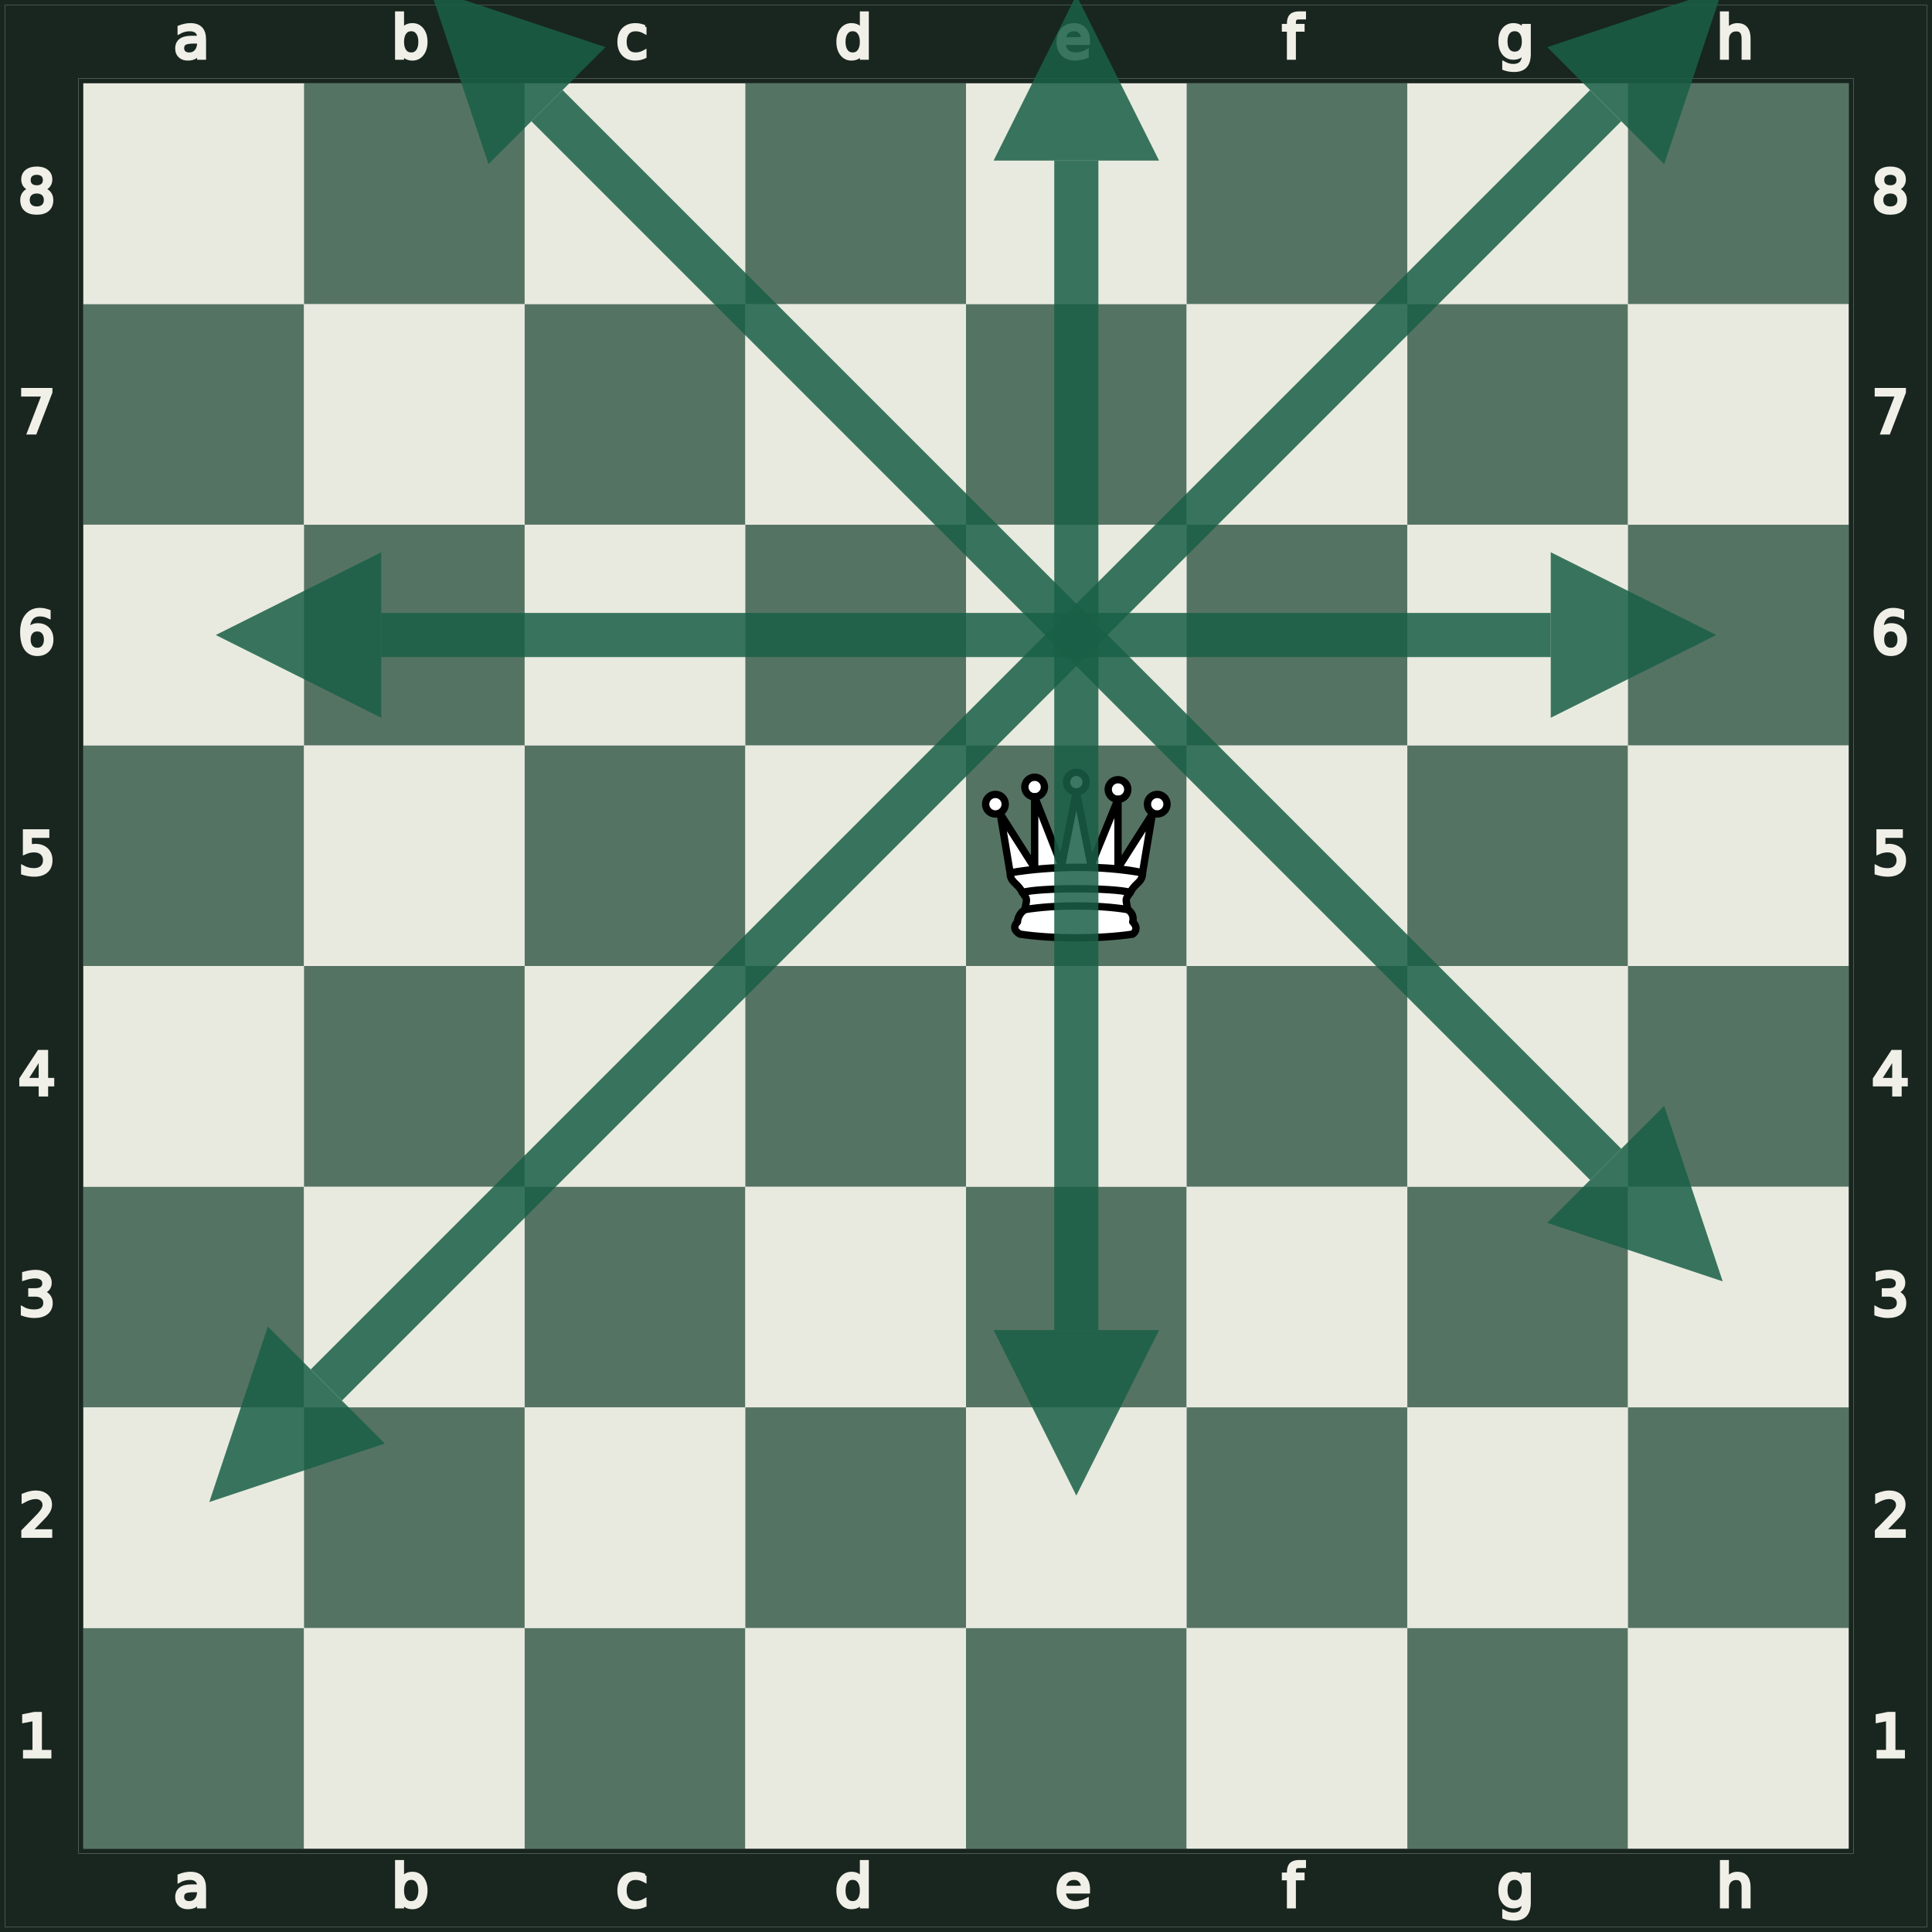
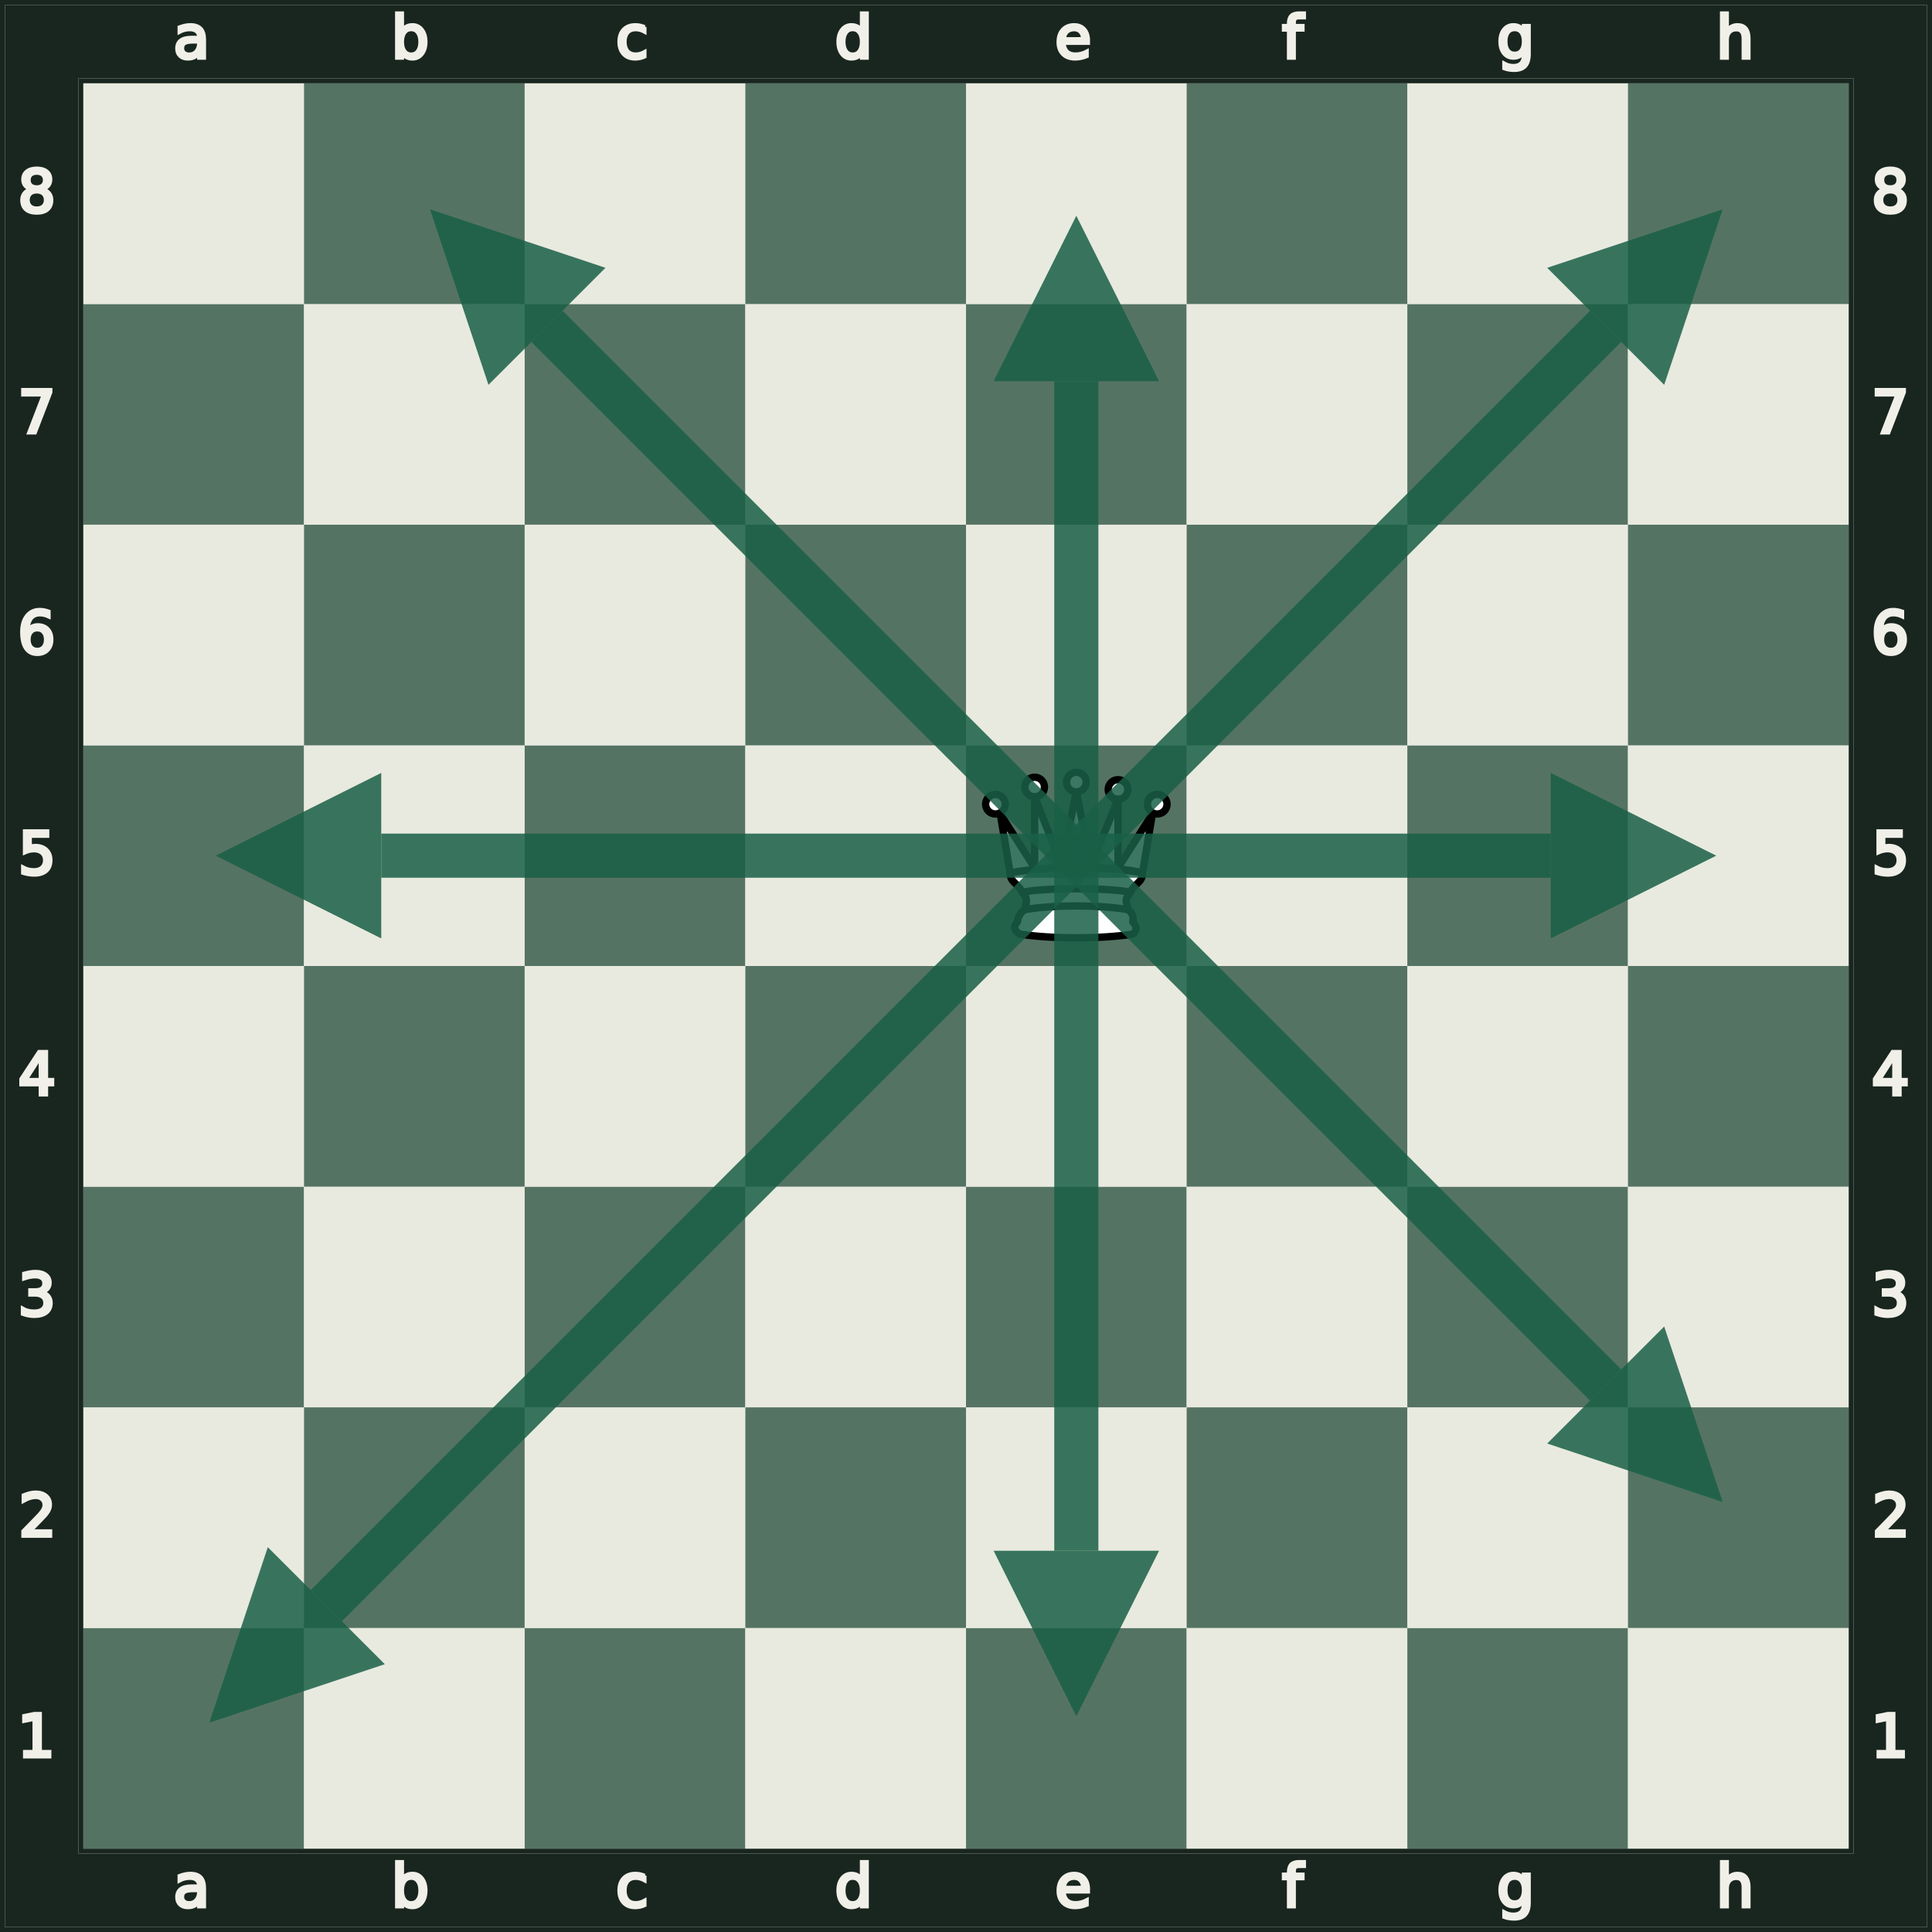
<svg xmlns="http://www.w3.org/2000/svg" xmlns:xlink="http://www.w3.org/1999/xlink" viewBox="0 0 394 394">
  <style>.piece { filter: drop-shadow(0 1px 0 rgba(255,255,255,.18)); }</style>
  <defs>
    <g id="white-queen" class="white queen" fill="#fff" fill-rule="evenodd" stroke="#000" stroke-width="1.5" stroke-linecap="round" stroke-linejoin="round">
      <path d="M8 12a2 2 0 1 1-4 0 2 2 0 1 1 4 0zM24.5 7.5a2 2 0 1 1-4 0 2 2 0 1 1 4 0zM41 12a2 2 0 1 1-4 0 2 2 0 1 1 4 0zM16 8.5a2 2 0 1 1-4 0 2 2 0 1 1 4 0zM33 9a2 2 0 1 1-4 0 2 2 0 1 1 4 0z" />
      <path d="M9 26c8.5-1.5 21-1.5 27 0l2-12-7 11V11l-5.5 13.5-3-15-3 15-5.5-14V25L7 14l2 12zM9 26c0 2 1.5 2 2.5 4 1 1.5 1 1 .5 3.5-1.5 1-1.5 2.5-1.5 2.5-1.5 1.5.5 2.5.5 2.5 6.5 1 16.5 1 23 0 0 0 1.5-1 0-2.5 0 0 .5-1.5-1-2.5-.5-2.5-.5-2 .5-3.5 1-2 2.5-2 2.5-4-8.5-1.5-18.5-1.5-27 0z" stroke-linecap="butt" />
      <path d="M11.5 30c3.5-1 18.5-1 22 0M12 33.5c6-1 15-1 21 0" fill="none" />
    </g>
  </defs>
  <rect x="0.5" y="0.5" width="393" height="393" fill="none" stroke="#18261f" stroke-width="1" />
  <rect x="8.5" y="8.5" width="377" height="377" fill="none" stroke="#18261f" stroke-width="15" />
  <rect x="16.5" y="16.5" width="361" height="361" fill="none" stroke="#18261f" stroke-width="1" />
  <g transform="translate(22, 1) scale(0.75, 0.75)" fill="#f1f0e8" stroke="#f1f0e8">
    <path d="M23.328 10.016q-1.742 0-2.414.398-.672.398-.672 1.36 0 .765.5 1.218.508.445 1.375.445 1.196 0 1.914-.843.727-.852.727-2.258v-.32zm2.867-.594v4.992h-1.437v-1.328q-.492.797-1.227 1.18-.734.375-1.797.375-1.343 0-2.14-.75-.79-.758-.79-2.024 0-1.476.985-2.226.992-.75 2.953-.75h2.016V8.75q0-.992-.656-1.531-.649-.547-1.829-.547-.75 0-1.46.18-.711.18-1.368.539V6.062q.79-.304 1.532-.453.742-.156 1.445-.156 1.898 0 2.836.984.937.985.937 2.985z" />
  </g>
  <g transform="translate(22, 378) scale(0.75, 0.75)" fill="#f1f0e8" stroke="#f1f0e8">
    <path d="M23.328 10.016q-1.742 0-2.414.398-.672.398-.672 1.36 0 .765.5 1.218.508.445 1.375.445 1.196 0 1.914-.843.727-.852.727-2.258v-.32zm2.867-.594v4.992h-1.437v-1.328q-.492.797-1.227 1.18-.734.375-1.797.375-1.343 0-2.14-.75-.79-.758-.79-2.024 0-1.476.985-2.226.992-.75 2.953-.75h2.016V8.75q0-.992-.656-1.531-.649-.547-1.829-.547-.75 0-1.46.18-.711.18-1.368.539V6.062q.79-.304 1.532-.453.742-.156 1.445-.156 1.898 0 2.836.984.937.985.937 2.985z" />
  </g>
  <g transform="translate(67, 1) scale(0.75, 0.75)" fill="#f1f0e8" stroke="#f1f0e8">
    <path d="M24.922 10.047q0-1.586-.656-2.485-.649-.906-1.79-.906-1.14 0-1.796.906-.649.899-.649 2.485 0 1.586.649 2.492.656.898 1.797.898 1.14 0 1.789-.898.656-.906.656-2.492zm-4.89-3.055q.452-.781 1.14-1.156.695-.383 1.656-.383 1.594 0 2.586 1.266 1 1.265 1 3.328 0 2.062-1 3.328-.992 1.266-2.586 1.266-.96 0-1.656-.375-.688-.383-1.14-1.164v1.312h-1.446V2.258h1.445z" />
  </g>
  <g transform="translate(67, 378) scale(0.75, 0.75)" fill="#f1f0e8" stroke="#f1f0e8">
    <path d="M24.922 10.047q0-1.586-.656-2.485-.649-.906-1.79-.906-1.14 0-1.796.906-.649.899-.649 2.485 0 1.586.649 2.492.656.898 1.797.898 1.14 0 1.789-.898.656-.906.656-2.492zm-4.89-3.055q.452-.781 1.14-1.156.695-.383 1.656-.383 1.594 0 2.586 1.266 1 1.265 1 3.328 0 2.062-1 3.328-.992 1.266-2.586 1.266-.96 0-1.656-.375-.688-.383-1.14-1.164v1.312h-1.446V2.258h1.445z" />
  </g>
  <g transform="translate(112, 1) scale(0.75, 0.75)" fill="#f1f0e8" stroke="#f1f0e8">
    <path d="M25.96 6v1.344q-.608-.336-1.226-.5-.609-.172-1.234-.172-1.398 0-2.172.89-.773.883-.773 2.485 0 1.601.773 2.492.774.883 2.172.883.625 0 1.234-.164.618-.172 1.227-.508v1.328q-.602.281-1.25.422-.64.14-1.367.14-1.977 0-3.14-1.242-1.165-1.242-1.165-3.351 0-2.14 1.172-3.367 1.18-1.227 3.227-1.227.664 0 1.296.14.633.134 1.227.407z" />
  </g>
  <g transform="translate(112, 378) scale(0.75, 0.75)" fill="#f1f0e8" stroke="#f1f0e8">
    <path d="M25.96 6v1.344q-.608-.336-1.226-.5-.609-.172-1.234-.172-1.398 0-2.172.89-.773.883-.773 2.485 0 1.601.773 2.492.774.883 2.172.883.625 0 1.234-.164.618-.172 1.227-.508v1.328q-.602.281-1.25.422-.64.14-1.367.14-1.977 0-3.14-1.242-1.165-1.242-1.165-3.351 0-2.14 1.172-3.367 1.18-1.227 3.227-1.227.664 0 1.296.14.633.134 1.227.407z" />
  </g>
  <g transform="translate(157, 1) scale(0.75, 0.75)" fill="#f1f0e8" stroke="#f1f0e8">
    <path d="M24.973 6.992V2.258h1.437v12.156h-1.437v-1.312q-.453.78-1.149 1.164-.687.375-1.656.375-1.586 0-2.586-1.266-.992-1.266-.992-3.328 0-2.063.992-3.328 1-1.266 2.586-1.266.969 0 1.656.383.696.375 1.149 1.156zm-4.899 3.055q0 1.586.649 2.492.656.898 1.797.898 1.14 0 1.796-.898.657-.906.657-2.492 0-1.586-.657-2.485-.656-.906-1.796-.906-1.141 0-1.797.906-.649.899-.649 2.485z" />
  </g>
  <g transform="translate(157, 378) scale(0.75, 0.75)" fill="#f1f0e8" stroke="#f1f0e8">
    <path d="M24.973 6.992V2.258h1.437v12.156h-1.437v-1.312q-.453.78-1.149 1.164-.687.375-1.656.375-1.586 0-2.586-1.266-.992-1.266-.992-3.328 0-2.063.992-3.328 1-1.266 2.586-1.266.969 0 1.656.383.696.375 1.149 1.156zm-4.899 3.055q0 1.586.649 2.492.656.898 1.797.898 1.14 0 1.796-.898.657-.906.657-2.492 0-1.586-.657-2.485-.656-.906-1.796-.906-1.141 0-1.797.906-.649.899-.649 2.485z" />
  </g>
  <g transform="translate(202, 1) scale(0.75, 0.75)" fill="#f1f0e8" stroke="#f1f0e8">
    <path d="M26.555 9.68v.703h-6.61q.094 1.484.89 2.265.806.774 2.235.774.828 0 1.602-.203.781-.203 1.547-.61v1.36q-.774.328-1.586.5-.813.172-1.649.172-2.093 0-3.32-1.22-1.219-1.218-1.219-3.296 0-2.148 1.157-3.406 1.164-1.266 3.132-1.266 1.766 0 2.79 1.14 1.03 1.134 1.03 3.087zm-1.438-.422q-.015-1.18-.664-1.883-.64-.703-1.703-.703-1.203 0-1.93.68-.718.68-.828 1.914z" />
  </g>
  <g transform="translate(202, 378) scale(0.75, 0.75)" fill="#f1f0e8" stroke="#f1f0e8">
    <path d="M26.555 9.68v.703h-6.61q.094 1.484.89 2.265.806.774 2.235.774.828 0 1.602-.203.781-.203 1.547-.61v1.36q-.774.328-1.586.5-.813.172-1.649.172-2.093 0-3.32-1.22-1.219-1.218-1.219-3.296 0-2.148 1.157-3.406 1.164-1.266 3.132-1.266 1.766 0 2.79 1.14 1.03 1.134 1.03 3.087zm-1.438-.422q-.015-1.18-.664-1.883-.64-.703-1.703-.703-1.203 0-1.93.68-.718.68-.828 1.914z" />
  </g>
  <g transform="translate(247, 1) scale(0.75, 0.75)" fill="#f1f0e8" stroke="#f1f0e8">
    <path d="M25.285 2.258v1.195H23.91q-.773 0-1.078.313-.297.312-.297 1.125v.773h2.367v1.117h-2.367v7.633H21.09V6.781h-1.375V5.664h1.375v-.61q0-1.46.68-2.124.68-.672 2.156-.672z" />
  </g>
  <g transform="translate(247, 378) scale(0.75, 0.75)" fill="#f1f0e8" stroke="#f1f0e8">
    <path d="M25.285 2.258v1.195H23.91q-.773 0-1.078.313-.297.312-.297 1.125v.773h2.367v1.117h-2.367v7.633H21.09V6.781h-1.375V5.664h1.375v-.61q0-1.46.68-2.124.68-.672 2.156-.672z" />
  </g>
  <g transform="translate(292, 1) scale(0.75, 0.75)" fill="#f1f0e8" stroke="#f1f0e8">
    <path d="M24.973 9.937q0-1.562-.649-2.421-.64-.86-1.804-.86-1.157 0-1.805.86-.64.859-.64 2.421 0 1.555.64 2.415.648.859 1.805.859 1.164 0 1.804-.86.649-.859.649-2.414zm1.437 3.391q0 2.234-.992 3.32-.992 1.094-3.04 1.094-.757 0-1.429-.117-.672-.11-1.304-.344v-1.398q.632.344 1.25.508.617.164 1.257.164 1.414 0 2.118-.743.703-.734.703-2.226v-.711q-.446.773-1.141 1.156-.695.383-1.664.383-1.61 0-2.594-1.227-.984-1.226-.984-3.25 0-2.03.984-3.257.985-1.227 2.594-1.227.969 0 1.664.383t1.14 1.156V5.664h1.438z" />
  </g>
  <g transform="translate(292, 378) scale(0.75, 0.75)" fill="#f1f0e8" stroke="#f1f0e8">
    <path d="M24.973 9.937q0-1.562-.649-2.421-.64-.86-1.804-.86-1.157 0-1.805.86-.64.859-.64 2.421 0 1.555.64 2.415.648.859 1.805.859 1.164 0 1.804-.86.649-.859.649-2.414zm1.437 3.391q0 2.234-.992 3.32-.992 1.094-3.04 1.094-.757 0-1.429-.117-.672-.11-1.304-.344v-1.398q.632.344 1.25.508.617.164 1.257.164 1.414 0 2.118-.743.703-.734.703-2.226v-.711q-.446.773-1.141 1.156-.695.383-1.664.383-1.61 0-2.594-1.227-.984-1.226-.984-3.25 0-2.03.984-3.257.985-1.227 2.594-1.227.969 0 1.664.383t1.14 1.156V5.664h1.438z" />
  </g>
  <g transform="translate(337, 1) scale(0.75, 0.75)" fill="#f1f0e8" stroke="#f1f0e8">
    <path d="M26.164 9.133v5.281h-1.437V9.18q0-1.243-.485-1.86-.484-.617-1.453-.617-1.164 0-1.836.742-.672.742-.672 2.024v4.945h-1.445V2.258h1.445v4.765q.516-.789 1.211-1.18.703-.39 1.617-.39 1.508 0 2.282.938.773.93.773 2.742z" />
  </g>
  <g transform="translate(337, 378) scale(0.75, 0.75)" fill="#f1f0e8" stroke="#f1f0e8">
    <path d="M26.164 9.133v5.281h-1.437V9.18q0-1.243-.485-1.86-.484-.617-1.453-.617-1.164 0-1.836.742-.672.742-.672 2.024v4.945h-1.445V2.258h1.445v4.765q.516-.789 1.211-1.18.703-.39 1.617-.39 1.508 0 2.282.938.773.93.773 2.742z" />
  </g>
  <g transform="translate(0, 337) scale(0.75, 0.75)" fill="#f1f0e8" stroke="#f1f0e8">
    <path d="M6.754 26.996h2.578v-8.898l-2.805.562v-1.437l2.79-.563h1.578v10.336h2.578v1.328h-6.72z" />
  </g>
  <g transform="translate(378, 337) scale(0.75, 0.75)" fill="#f1f0e8" stroke="#f1f0e8">
    <path d="M6.754 26.996h2.578v-8.898l-2.805.562v-1.437l2.79-.563h1.578v10.336h2.578v1.328h-6.72z" />
  </g>
  <g transform="translate(0, 292) scale(0.75, 0.75)" fill="#f1f0e8" stroke="#f1f0e8">
    <path d="M8.195 26.996h5.508v1.328H6.297v-1.328q.898-.93 2.445-2.492 1.555-1.57 1.953-2.024.758-.851 1.055-1.437.305-.594.305-1.164 0-.93-.657-1.516-.648-.586-1.695-.586-.742 0-1.57.258-.82.258-1.758.781v-1.593q.953-.383 1.781-.578.828-.196 1.516-.196 1.812 0 2.89.906 1.079.907 1.079 2.422 0 .72-.274 1.368-.265.64-.976 1.515-.196.227-1.243 1.313-1.046 1.078-2.953 3.023z" />
  </g>
  <g transform="translate(378, 292) scale(0.75, 0.75)" fill="#f1f0e8" stroke="#f1f0e8">
    <path d="M8.195 26.996h5.508v1.328H6.297v-1.328q.898-.93 2.445-2.492 1.555-1.57 1.953-2.024.758-.851 1.055-1.437.305-.594.305-1.164 0-.93-.657-1.516-.648-.586-1.695-.586-.742 0-1.57.258-.82.258-1.758.781v-1.593q.953-.383 1.781-.578.828-.196 1.516-.196 1.812 0 2.89.906 1.079.907 1.079 2.422 0 .72-.274 1.368-.265.64-.976 1.515-.196.227-1.243 1.313-1.046 1.078-2.953 3.023z" />
  </g>
  <g transform="translate(0, 247) scale(0.75, 0.75)" fill="#f1f0e8" stroke="#f1f0e8">
    <path d="M11.434 22.035q1.132.242 1.765 1.008.64.766.64 1.89 0 1.727-1.187 2.672-1.187.946-3.375.946-.734 0-1.515-.149-.774-.14-1.602-.43V26.45q.656.383 1.438.578.78.196 1.632.196 1.485 0 2.258-.586.782-.586.782-1.703 0-1.032-.727-1.61-.719-.586-2.008-.586h-1.36v-1.297h1.423q1.164 0 1.78-.46.618-.47.618-1.344 0-.899-.64-1.375-.633-.485-1.82-.485-.65 0-1.391.141-.743.14-1.633.437V16.95q.898-.25 1.68-.375.788-.125 1.484-.125 1.797 0 2.844.82 1.046.813 1.046 2.204 0 .968-.554 1.64-.555.664-1.578.922z" />
  </g>
  <g transform="translate(378, 247) scale(0.75, 0.75)" fill="#f1f0e8" stroke="#f1f0e8">
    <path d="M11.434 22.035q1.132.242 1.765 1.008.64.766.64 1.89 0 1.727-1.187 2.672-1.187.946-3.375.946-.734 0-1.515-.149-.774-.14-1.602-.43V26.45q.656.383 1.438.578.78.196 1.632.196 1.485 0 2.258-.586.782-.586.782-1.703 0-1.032-.727-1.61-.719-.586-2.008-.586h-1.36v-1.297h1.423q1.164 0 1.78-.46.618-.47.618-1.344 0-.899-.64-1.375-.633-.485-1.82-.485-.65 0-1.391.141-.743.14-1.633.437V16.95q.898-.25 1.68-.375.788-.125 1.484-.125 1.797 0 2.844.82 1.046.813 1.046 2.204 0 .968-.554 1.64-.555.664-1.578.922z" />
  </g>
  <g transform="translate(0, 202) scale(0.75, 0.75)" fill="#f1f0e8" stroke="#f1f0e8">
    <path d="M11.016 18.035L7.03 24.262h3.985zm-.414-1.375h1.984v7.602h1.664v1.312h-1.664v2.75h-1.57v-2.75H5.75v-1.523z" />
  </g>
  <g transform="translate(378, 202) scale(0.75, 0.75)" fill="#f1f0e8" stroke="#f1f0e8">
    <path d="M11.016 18.035L7.03 24.262h3.985zm-.414-1.375h1.984v7.602h1.664v1.312h-1.664v2.75h-1.57v-2.75H5.75v-1.523z" />
  </g>
  <g transform="translate(0, 157) scale(0.75, 0.75)" fill="#f1f0e8" stroke="#f1f0e8">
    <path d="M6.719 16.66h6.195v1.328h-4.75v2.86q.344-.118.688-.172.343-.063.687-.063 1.953 0 3.094 1.07 1.14 1.07 1.14 2.899 0 1.883-1.171 2.93-1.172 1.039-3.305 1.039-.735 0-1.5-.125-.758-.125-1.57-.375v-1.586q.703.383 1.453.57.75.188 1.586.188 1.351 0 2.14-.711.79-.711.79-1.93 0-1.219-.79-1.93-.789-.71-2.14-.71-.633 0-1.266.14-.625.14-1.281.438z" />
  </g>
  <g transform="translate(378, 157) scale(0.75, 0.75)" fill="#f1f0e8" stroke="#f1f0e8">
    <path d="M6.719 16.66h6.195v1.328h-4.75v2.86q.344-.118.688-.172.343-.063.687-.063 1.953 0 3.094 1.07 1.14 1.07 1.14 2.899 0 1.883-1.171 2.93-1.172 1.039-3.305 1.039-.735 0-1.5-.125-.758-.125-1.57-.375v-1.586q.703.383 1.453.57.75.188 1.586.188 1.351 0 2.14-.711.79-.711.79-1.93 0-1.219-.79-1.93-.789-.71-2.14-.71-.633 0-1.266.14-.625.14-1.281.438z" />
  </g>
  <g transform="translate(0, 112) scale(0.75, 0.75)" fill="#f1f0e8" stroke="#f1f0e8">
    <path d="M10.137 21.863q-1.063 0-1.688.727-.617.726-.617 1.992 0 1.258.617 1.992.625.727 1.688.727 1.062 0 1.68-.727.624-.734.624-1.992 0-1.266-.625-1.992-.617-.727-1.68-.727zm3.133-4.945v1.437q-.594-.28-1.204-.43-.601-.148-1.195-.148-1.562 0-2.39 1.055-.82 1.055-.938 3.188.46-.68 1.156-1.04.696-.367 1.531-.367 1.758 0 2.774 1.07 1.023 1.063 1.023 2.899 0 1.797-1.062 2.883-1.063 1.086-2.828 1.086-2.024 0-3.094-1.547-1.07-1.555-1.07-4.5 0-2.766 1.312-4.406 1.313-1.649 3.524-1.649.593 0 1.195.117.61.118 1.266.352z" />
  </g>
  <g transform="translate(378, 112) scale(0.75, 0.75)" fill="#f1f0e8" stroke="#f1f0e8">
    <path d="M10.137 21.863q-1.063 0-1.688.727-.617.726-.617 1.992 0 1.258.617 1.992.625.727 1.688.727 1.062 0 1.68-.727.624-.734.624-1.992 0-1.266-.625-1.992-.617-.727-1.68-.727zm3.133-4.945v1.437q-.594-.28-1.204-.43-.601-.148-1.195-.148-1.562 0-2.39 1.055-.82 1.055-.938 3.188.46-.68 1.156-1.04.696-.367 1.531-.367 1.758 0 2.774 1.07 1.023 1.063 1.023 2.899 0 1.797-1.062 2.883-1.063 1.086-2.828 1.086-2.024 0-3.094-1.547-1.07-1.555-1.07-4.5 0-2.766 1.312-4.406 1.313-1.649 3.524-1.649.593 0 1.195.117.61.118 1.266.352z" />
  </g>
  <g transform="translate(0, 67) scale(0.75, 0.75)" fill="#f1f0e8" stroke="#f1f0e8">
    <path d="M6.25 16.66h7.5v.672L9.516 28.324H7.867l3.985-10.336H6.25z" />
  </g>
  <g transform="translate(378, 67) scale(0.75, 0.75)" fill="#f1f0e8" stroke="#f1f0e8">
    <path d="M6.25 16.66h7.5v.672L9.516 28.324H7.867l3.985-10.336H6.25z" />
  </g>
  <g transform="translate(0, 22) scale(0.75, 0.75)" fill="#f1f0e8" stroke="#f1f0e8">
    <path d="M10 22.785q-1.125 0-1.773.602-.641.601-.641 1.656t.64 1.656q.649.602 1.774.602t1.773-.602q.649-.61.649-1.656 0-1.055-.649-1.656-.64-.602-1.773-.602zm-1.578-.672q-1.016-.25-1.586-.945-.563-.695-.563-1.695 0-1.399.993-2.211 1-.813 2.734-.813 1.742 0 2.734.813.993.812.993 2.21 0 1-.57 1.696-.563.695-1.571.945 1.14.266 1.773 1.04.641.773.641 1.89 0 1.695-1.04 2.602-1.03.906-2.96.906t-2.969-.906Q6 26.738 6 25.043q0-1.117.64-1.89.641-.774 1.782-1.04zm-.578-2.492q0 .906.562 1.414.57.508 1.594.508 1.016 0 1.586-.508.578-.508.578-1.414 0-.906-.578-1.414-.57-.508-1.586-.508-1.023 0-1.594.508-.562.508-.562 1.414z" />
  </g>
  <g transform="translate(378, 22) scale(0.75, 0.75)" fill="#f1f0e8" stroke="#f1f0e8">
    <path d="M10 22.785q-1.125 0-1.773.602-.641.601-.641 1.656t.64 1.656q.649.602 1.774.602t1.773-.602q.649-.61.649-1.656 0-1.055-.649-1.656-.64-.602-1.773-.602zm-1.578-.672q-1.016-.25-1.586-.945-.563-.695-.563-1.695 0-1.399.993-2.211 1-.813 2.734-.813 1.742 0 2.734.813.993.812.993 2.21 0 1-.57 1.696-.563.695-1.571.945 1.14.266 1.773 1.04.641.773.641 1.89 0 1.695-1.04 2.602-1.03.906-2.96.906t-2.969-.906Q6 26.738 6 25.043q0-1.117.64-1.89.641-.774 1.782-1.04zm-.578-2.492q0 .906.562 1.414.57.508 1.594.508 1.016 0 1.586-.508.578-.508.578-1.414 0-.906-.578-1.414-.57-.508-1.586-.508-1.023 0-1.594.508-.562.508-.562 1.414z" />
  </g>
  <rect x="17" y="332" width="45" height="45" class="square dark a1" stroke="none" fill="#557363" />
  <rect x="62" y="332" width="45" height="45" class="square light b1" stroke="none" fill="#e9eadf" />
  <rect x="107" y="332" width="45" height="45" class="square dark c1" stroke="none" fill="#557363" />
  <rect x="152" y="332" width="45" height="45" class="square light d1" stroke="none" fill="#e9eadf" />
  <rect x="197" y="332" width="45" height="45" class="square dark e1" stroke="none" fill="#557363" />
  <rect x="242" y="332" width="45" height="45" class="square light f1" stroke="none" fill="#e9eadf" />
  <rect x="287" y="332" width="45" height="45" class="square dark g1" stroke="none" fill="#557363" />
  <rect x="332" y="332" width="45" height="45" class="square light h1" stroke="none" fill="#e9eadf" />
  <rect x="17" y="287" width="45" height="45" class="square light a2" stroke="none" fill="#e9eadf" />
  <rect x="62" y="287" width="45" height="45" class="square dark b2" stroke="none" fill="#557363" />
  <rect x="107" y="287" width="45" height="45" class="square light c2" stroke="none" fill="#e9eadf" />
  <rect x="152" y="287" width="45" height="45" class="square dark d2" stroke="none" fill="#557363" />
  <rect x="197" y="287" width="45" height="45" class="square light e2" stroke="none" fill="#e9eadf" />
  <rect x="242" y="287" width="45" height="45" class="square dark f2" stroke="none" fill="#557363" />
  <rect x="287" y="287" width="45" height="45" class="square light g2" stroke="none" fill="#e9eadf" />
  <rect x="332" y="287" width="45" height="45" class="square dark h2" stroke="none" fill="#557363" />
  <rect x="17" y="242" width="45" height="45" class="square dark a3" stroke="none" fill="#557363" />
  <rect x="62" y="242" width="45" height="45" class="square light b3" stroke="none" fill="#e9eadf" />
  <rect x="107" y="242" width="45" height="45" class="square dark c3" stroke="none" fill="#557363" />
  <rect x="152" y="242" width="45" height="45" class="square light d3" stroke="none" fill="#e9eadf" />
  <rect x="197" y="242" width="45" height="45" class="square dark e3" stroke="none" fill="#557363" />
  <rect x="242" y="242" width="45" height="45" class="square light f3" stroke="none" fill="#e9eadf" />
  <rect x="287" y="242" width="45" height="45" class="square dark g3" stroke="none" fill="#557363" />
  <rect x="332" y="242" width="45" height="45" class="square light h3" stroke="none" fill="#e9eadf" />
  <rect x="17" y="197" width="45" height="45" class="square light a4" stroke="none" fill="#e9eadf" />
  <rect x="62" y="197" width="45" height="45" class="square dark b4" stroke="none" fill="#557363" />
  <rect x="107" y="197" width="45" height="45" class="square light c4" stroke="none" fill="#e9eadf" />
  <rect x="152" y="197" width="45" height="45" class="square dark d4" stroke="none" fill="#557363" />
  <rect x="197" y="197" width="45" height="45" class="square light e4" stroke="none" fill="#e9eadf" />
  <rect x="242" y="197" width="45" height="45" class="square dark f4" stroke="none" fill="#557363" />
  <rect x="287" y="197" width="45" height="45" class="square light g4" stroke="none" fill="#e9eadf" />
  <rect x="332" y="197" width="45" height="45" class="square dark h4" stroke="none" fill="#557363" />
  <rect x="17" y="152" width="45" height="45" class="square dark a5" stroke="none" fill="#557363" />
  <rect x="62" y="152" width="45" height="45" class="square light b5" stroke="none" fill="#e9eadf" />
  <rect x="107" y="152" width="45" height="45" class="square dark c5" stroke="none" fill="#557363" />
  <rect x="152" y="152" width="45" height="45" class="square light d5" stroke="none" fill="#e9eadf" />
  <rect x="197" y="152" width="45" height="45" class="square dark e5" stroke="none" fill="#557363" />
  <rect x="242" y="152" width="45" height="45" class="square light f5" stroke="none" fill="#e9eadf" />
  <rect x="287" y="152" width="45" height="45" class="square dark g5" stroke="none" fill="#557363" />
  <rect x="332" y="152" width="45" height="45" class="square light h5" stroke="none" fill="#e9eadf" />
  <rect x="17" y="107" width="45" height="45" class="square light a6" stroke="none" fill="#e9eadf" />
  <rect x="62" y="107" width="45" height="45" class="square dark b6" stroke="none" fill="#557363" />
  <rect x="107" y="107" width="45" height="45" class="square light c6" stroke="none" fill="#e9eadf" />
  <rect x="152" y="107" width="45" height="45" class="square dark d6" stroke="none" fill="#557363" />
  <rect x="197" y="107" width="45" height="45" class="square light e6" stroke="none" fill="#e9eadf" />
  <rect x="242" y="107" width="45" height="45" class="square dark f6" stroke="none" fill="#557363" />
  <rect x="287" y="107" width="45" height="45" class="square light g6" stroke="none" fill="#e9eadf" />
  <rect x="332" y="107" width="45" height="45" class="square dark h6" stroke="none" fill="#557363" />
  <rect x="17" y="62" width="45" height="45" class="square dark a7" stroke="none" fill="#557363" />
  <rect x="62" y="62" width="45" height="45" class="square light b7" stroke="none" fill="#e9eadf" />
  <rect x="107" y="62" width="45" height="45" class="square dark c7" stroke="none" fill="#557363" />
  <rect x="152" y="62" width="45" height="45" class="square light d7" stroke="none" fill="#e9eadf" />
  <rect x="197" y="62" width="45" height="45" class="square dark e7" stroke="none" fill="#557363" />
  <rect x="242" y="62" width="45" height="45" class="square light f7" stroke="none" fill="#e9eadf" />
  <rect x="287" y="62" width="45" height="45" class="square dark g7" stroke="none" fill="#557363" />
  <rect x="332" y="62" width="45" height="45" class="square light h7" stroke="none" fill="#e9eadf" />
  <rect x="17" y="17" width="45" height="45" class="square light a8" stroke="none" fill="#e9eadf" />
  <rect x="62" y="17" width="45" height="45" class="square dark b8" stroke="none" fill="#557363" />
  <rect x="107" y="17" width="45" height="45" class="square light c8" stroke="none" fill="#e9eadf" />
  <rect x="152" y="17" width="45" height="45" class="square dark d8" stroke="none" fill="#557363" />
  <rect x="197" y="17" width="45" height="45" class="square light e8" stroke="none" fill="#e9eadf" />
  <rect x="242" y="17" width="45" height="45" class="square dark f8" stroke="none" fill="#557363" />
  <rect x="287" y="17" width="45" height="45" class="square light g8" stroke="none" fill="#e9eadf" />
  <rect x="332" y="17" width="45" height="45" class="square dark h8" stroke="none" fill="#557363" />
  <use href="#white-queen" xlink:href="#white-queen" transform="translate(197, 152)" />
-   <line x1="219.5" y1="129.5" x2="219.5" y2="271.25" stroke="#195f47d9" stroke-width="9.0" stroke-linecap="butt" class="arrow" />
-   <polygon points="219.5,305.0 236.375,271.25 202.625,271.25" fill="#195f47d9" class="arrow" />
-   <line x1="219.5" y1="129.5" x2="327.453" y2="237.453" stroke="#195f47d9" stroke-width="9.0" stroke-linecap="butt" class="arrow" />
-   <polygon points="351.318,261.318 339.386,225.521 315.521,249.386" fill="#195f47d9" class="arrow" />
-   <line x1="219.5" y1="129.5" x2="316.25" y2="129.5" stroke="#195f47d9" stroke-width="9.0" stroke-linecap="butt" class="arrow" />
-   <polygon points="350.0,129.5 316.25,112.625 316.25,146.375" fill="#195f47d9" class="arrow" />
-   <line x1="219.5" y1="129.5" x2="327.453" y2="21.547" stroke="#195f47d9" stroke-width="9.0" stroke-linecap="butt" class="arrow" />
-   <polygon points="351.318,-2.318 315.521,9.614 339.386,33.479" fill="#195f47d9" class="arrow" />
-   <line x1="219.5" y1="129.5" x2="219.5" y2="32.75" stroke="#195f47d9" stroke-width="9.0" stroke-linecap="butt" class="arrow" />
-   <polygon points="219.5,-1.0 202.625,32.75 236.375,32.75" fill="#195f47d9" class="arrow" />
-   <line x1="219.5" y1="129.5" x2="111.547" y2="21.547" stroke="#195f47d9" stroke-width="9.0" stroke-linecap="butt" class="arrow" />
-   <polygon points="87.682,-2.318 99.614,33.479 123.479,9.614" fill="#195f47d9" class="arrow" />
-   <line x1="219.5" y1="129.5" x2="77.75" y2="129.5" stroke="#195f47d9" stroke-width="9.0" stroke-linecap="butt" class="arrow" />
-   <polygon points="44.0,129.5 77.75,146.375 77.75,112.625" fill="#195f47d9" class="arrow" />
-   <line x1="219.5" y1="129.5" x2="66.547" y2="282.453" stroke="#195f47d9" stroke-width="9.0" stroke-linecap="butt" class="arrow" />
-   <polygon points="42.682,306.318 78.479,294.386 54.614,270.521" fill="#195f47d9" class="arrow" />
+   <line x1="219.5" y1="174.5" x2="219.5" y2="316.25" stroke="#195f47d9" stroke-width="9.0" stroke-linecap="butt" class="arrow" />
+   <polygon points="219.5,350.0 236.375,316.25 202.625,316.25" fill="#195f47d9" class="arrow" />
+   <line x1="219.5" y1="174.5" x2="327.453" y2="282.453" stroke="#195f47d9" stroke-width="9.0" stroke-linecap="butt" class="arrow" />
+   <polygon points="351.318,306.318 339.386,270.521 315.521,294.386" fill="#195f47d9" class="arrow" />
+   <line x1="219.5" y1="174.5" x2="316.25" y2="174.5" stroke="#195f47d9" stroke-width="9.0" stroke-linecap="butt" class="arrow" />
+   <polygon points="350.0,174.5 316.25,157.625 316.25,191.375" fill="#195f47d9" class="arrow" />
+   <line x1="219.5" y1="174.5" x2="327.453" y2="66.547" stroke="#195f47d9" stroke-width="9.0" stroke-linecap="butt" class="arrow" />
+   <polygon points="351.318,42.682 315.521,54.614 339.386,78.479" fill="#195f47d9" class="arrow" />
+   <line x1="219.5" y1="174.5" x2="219.5" y2="77.75" stroke="#195f47d9" stroke-width="9.0" stroke-linecap="butt" class="arrow" />
+   <polygon points="219.5,44.0 202.625,77.75 236.375,77.75" fill="#195f47d9" class="arrow" />
+   <line x1="219.5" y1="174.5" x2="111.547" y2="66.547" stroke="#195f47d9" stroke-width="9.0" stroke-linecap="butt" class="arrow" />
+   <polygon points="87.682,42.682 99.614,78.479 123.479,54.614" fill="#195f47d9" class="arrow" />
+   <line x1="219.5" y1="174.5" x2="77.75" y2="174.5" stroke="#195f47d9" stroke-width="9.0" stroke-linecap="butt" class="arrow" />
+   <polygon points="44.0,174.5 77.75,191.375 77.75,157.625" fill="#195f47d9" class="arrow" />
+   <line x1="219.5" y1="174.5" x2="66.547" y2="327.453" stroke="#195f47d9" stroke-width="9.0" stroke-linecap="butt" class="arrow" />
+   <polygon points="42.682,351.318 78.479,339.386 54.614,315.521" fill="#195f47d9" class="arrow" />
</svg>
